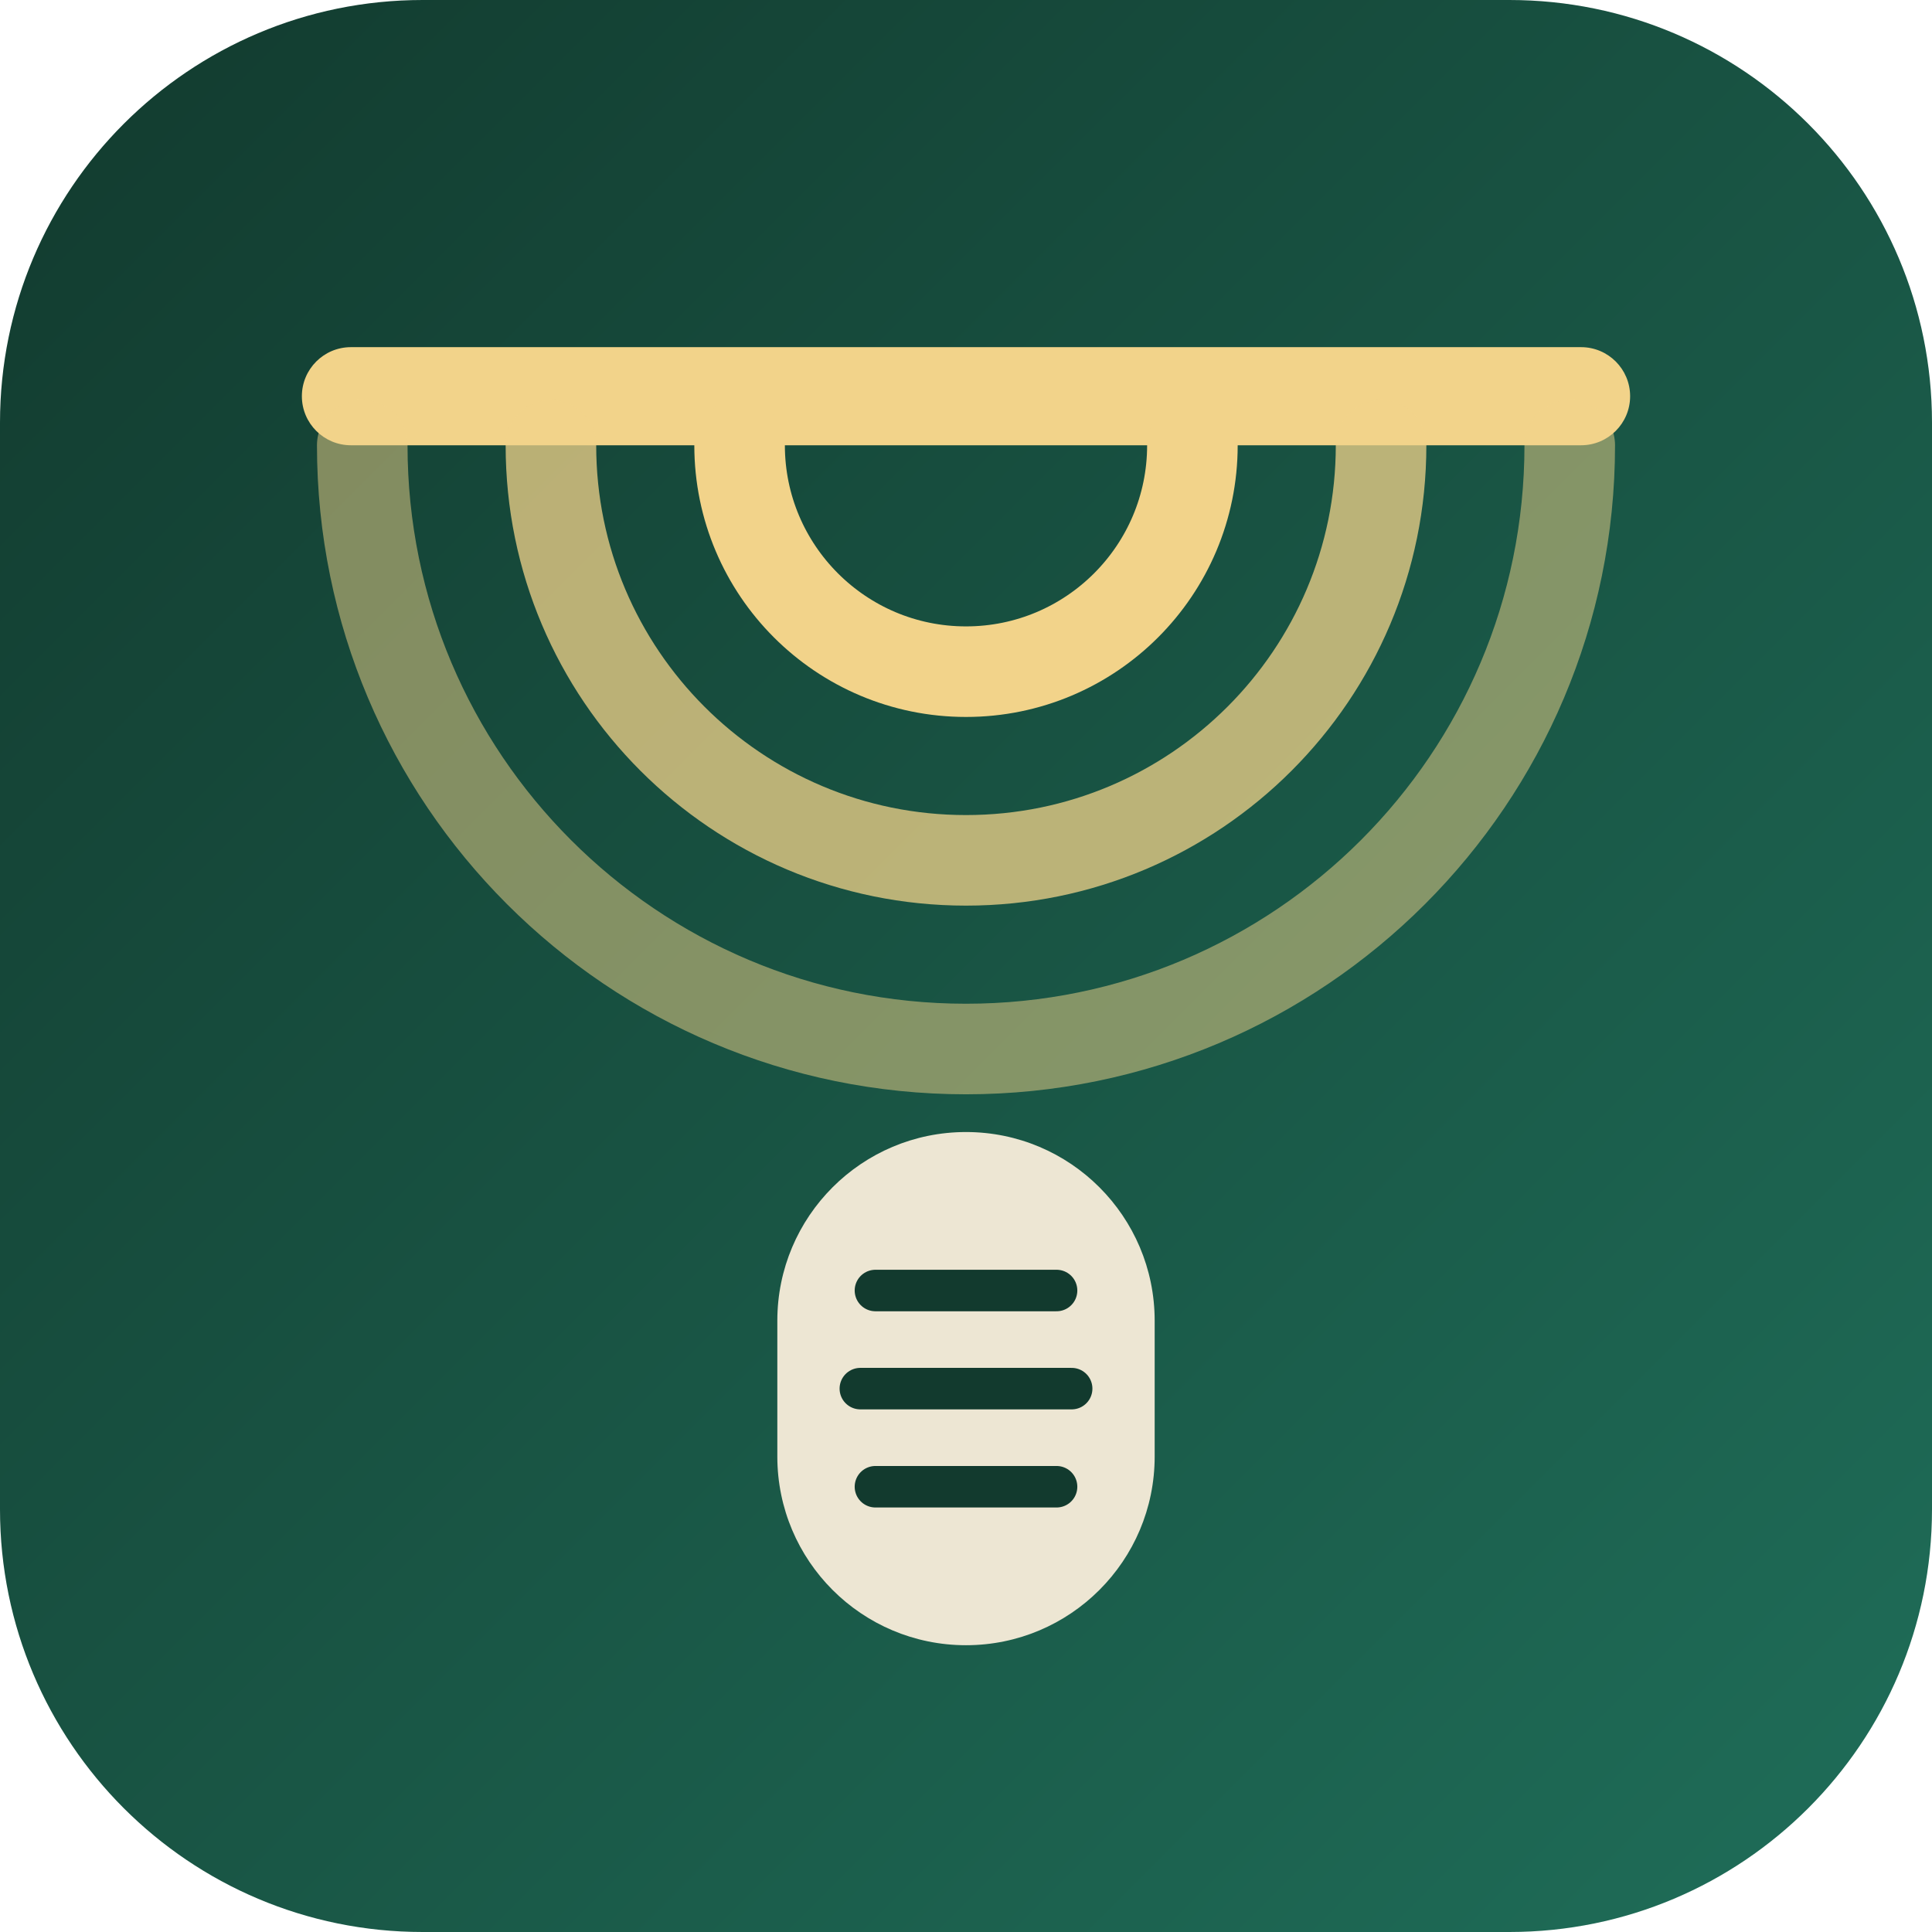
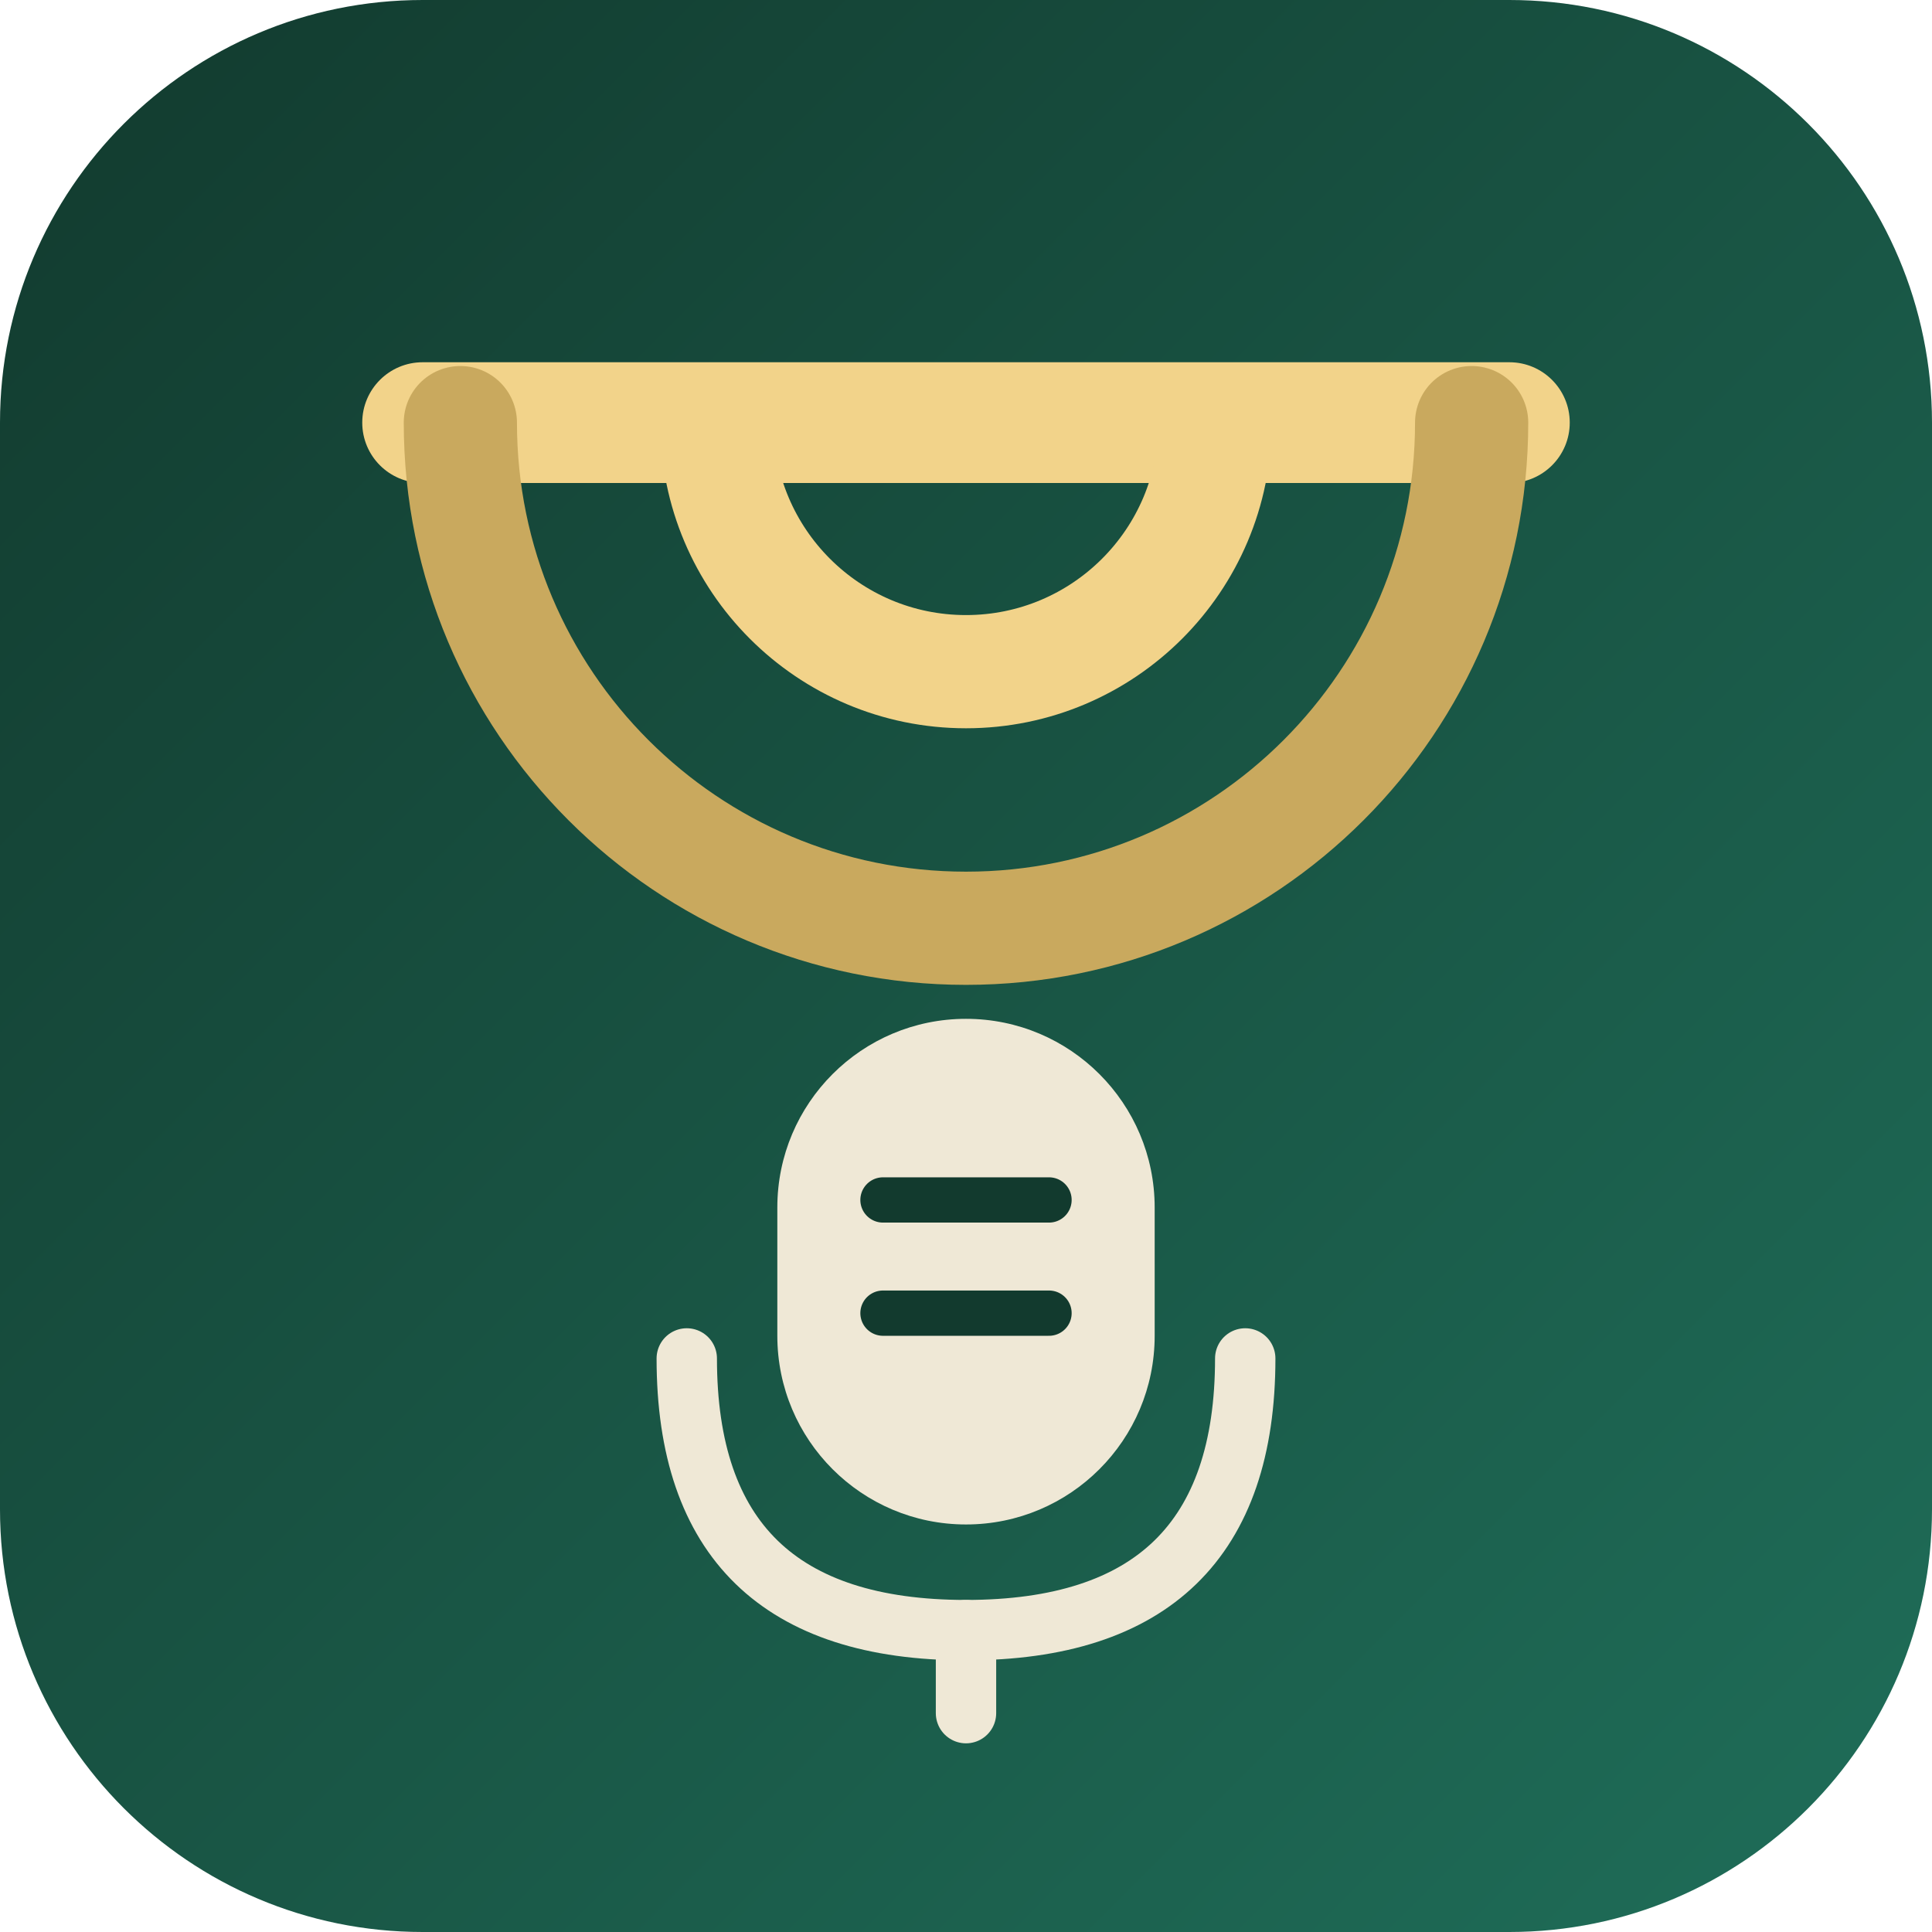
<svg xmlns="http://www.w3.org/2000/svg" viewBox="0 0 512 512">
  <defs>
    <linearGradient id="g" x1="0" y1="0" x2="1" y2="1">
      <stop offset="0" stop-color="#123a2e" />
      <stop offset="1" stop-color="#1f6e59" />
    </linearGradient>
  </defs>
  <rect width="512" height="512" rx="112" fill="url(#g)" />
-   <rect x="80" y="92" width="352" height="26" rx="13" fill="#f2d38a" />
-   <g fill="none" stroke="#f2d38a" stroke-width="24" stroke-linecap="round">
-     <path d="M196 118 A60 60 0 0 0 316 118" />
-     <path d="M146 118 A110 110 0 0 0 366 118" opacity=".75" />
-     <path d="M96 118 A160 160 0 0 0 416 118" opacity=".5" />
+   <rect x="96" y="96" width="320" height="32" rx="16" fill="#f2d38a" />
+   <g fill="none" stroke-linecap="round" stroke-width="30">
+     <path d="M190 112 A66 66 0 0 0 322 112" stroke="#f2d38a" />
+     <path d="M122 112 A134 134 0 0 0 390 112" stroke="#c9a95e" />
  </g>
-   <rect x="206" y="300" width="100" height="136" rx="50" fill="#ede6d3" />
-   <g stroke="#123a2e" stroke-width="11" stroke-linecap="round">
-     <line x1="232" y1="342" x2="280" y2="342" />
-     <line x1="228" y1="368" x2="284" y2="368" />
-     <line x1="232" y1="394" x2="280" y2="394" />
+   <rect x="206" y="270" width="100" height="134" rx="50" fill="#efe8d6" />
+   <g stroke="#123a2e" stroke-width="12" stroke-linecap="round">
+     <line x1="234" y1="318" x2="278" y2="318" />
+     <line x1="234" y1="348" x2="278" y2="348" />
  </g>
+   <path d="M182 360 Q182 432 256 432 Q330 432 330 360" fill="none" stroke="#efe8d6" stroke-width="16" stroke-linecap="round" />
+   <line x1="256" y1="432" x2="256" y2="454" stroke="#efe8d6" stroke-width="16" stroke-linecap="round" />
</svg>
